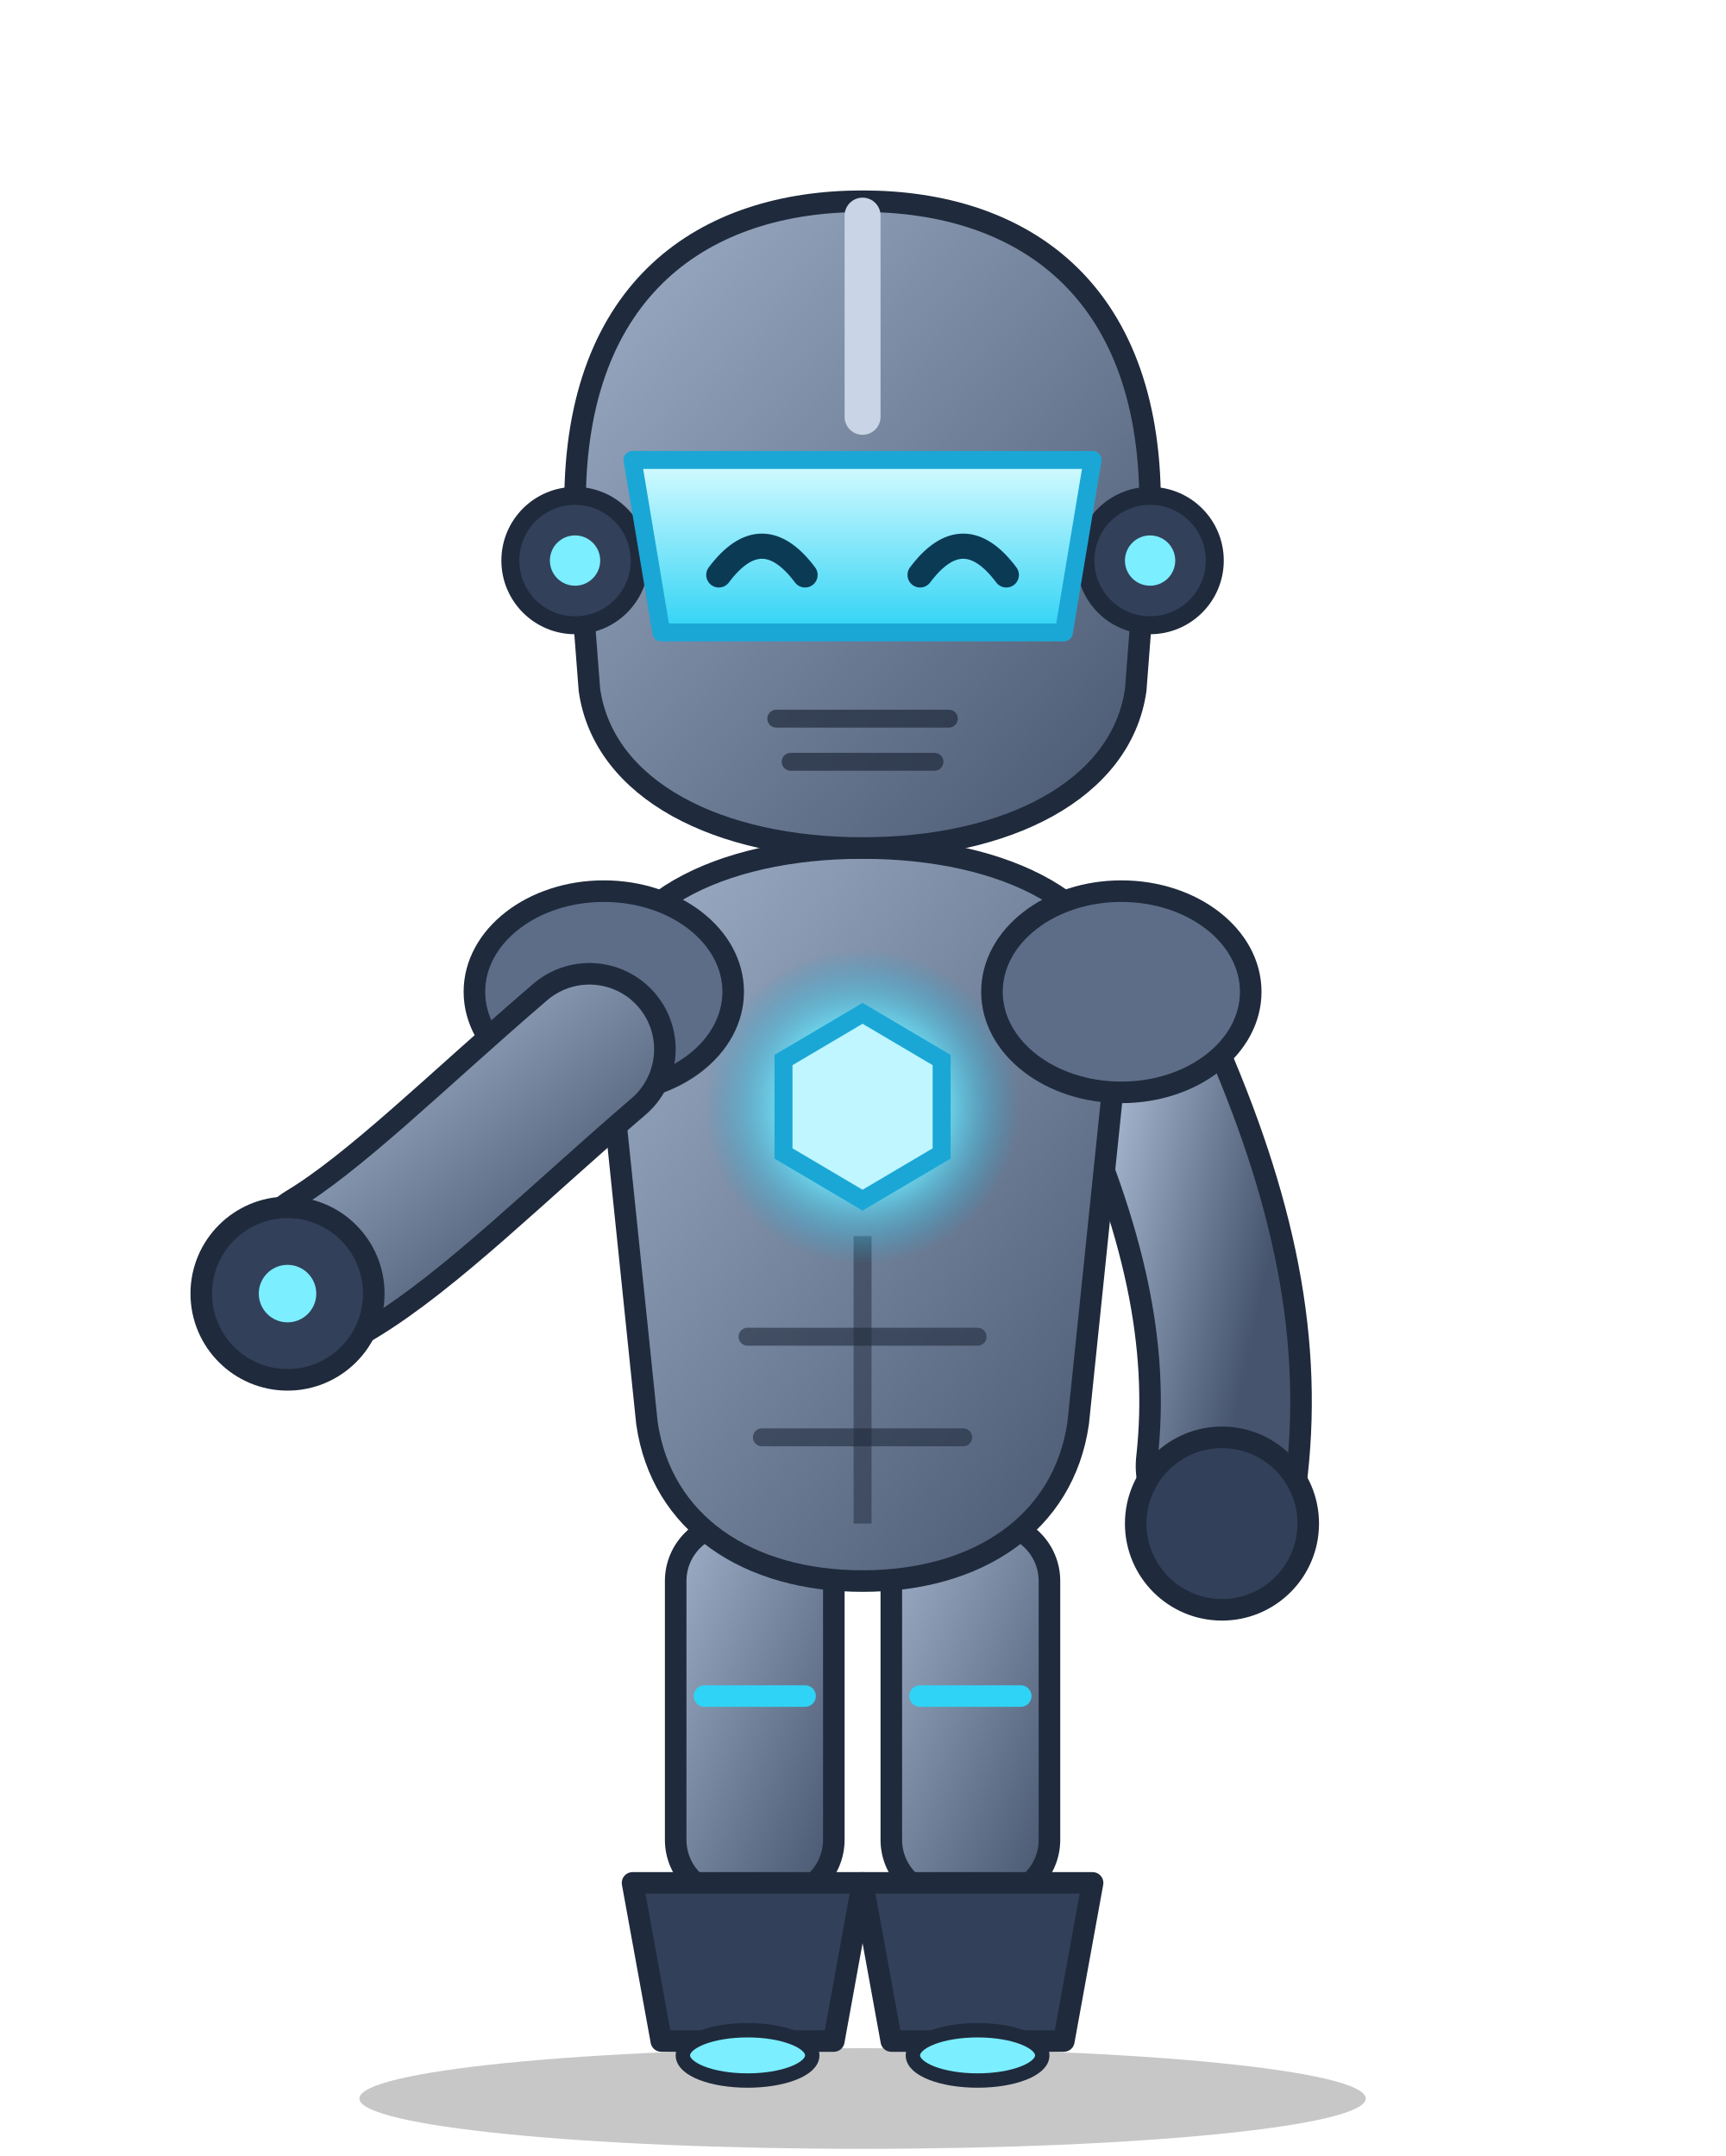
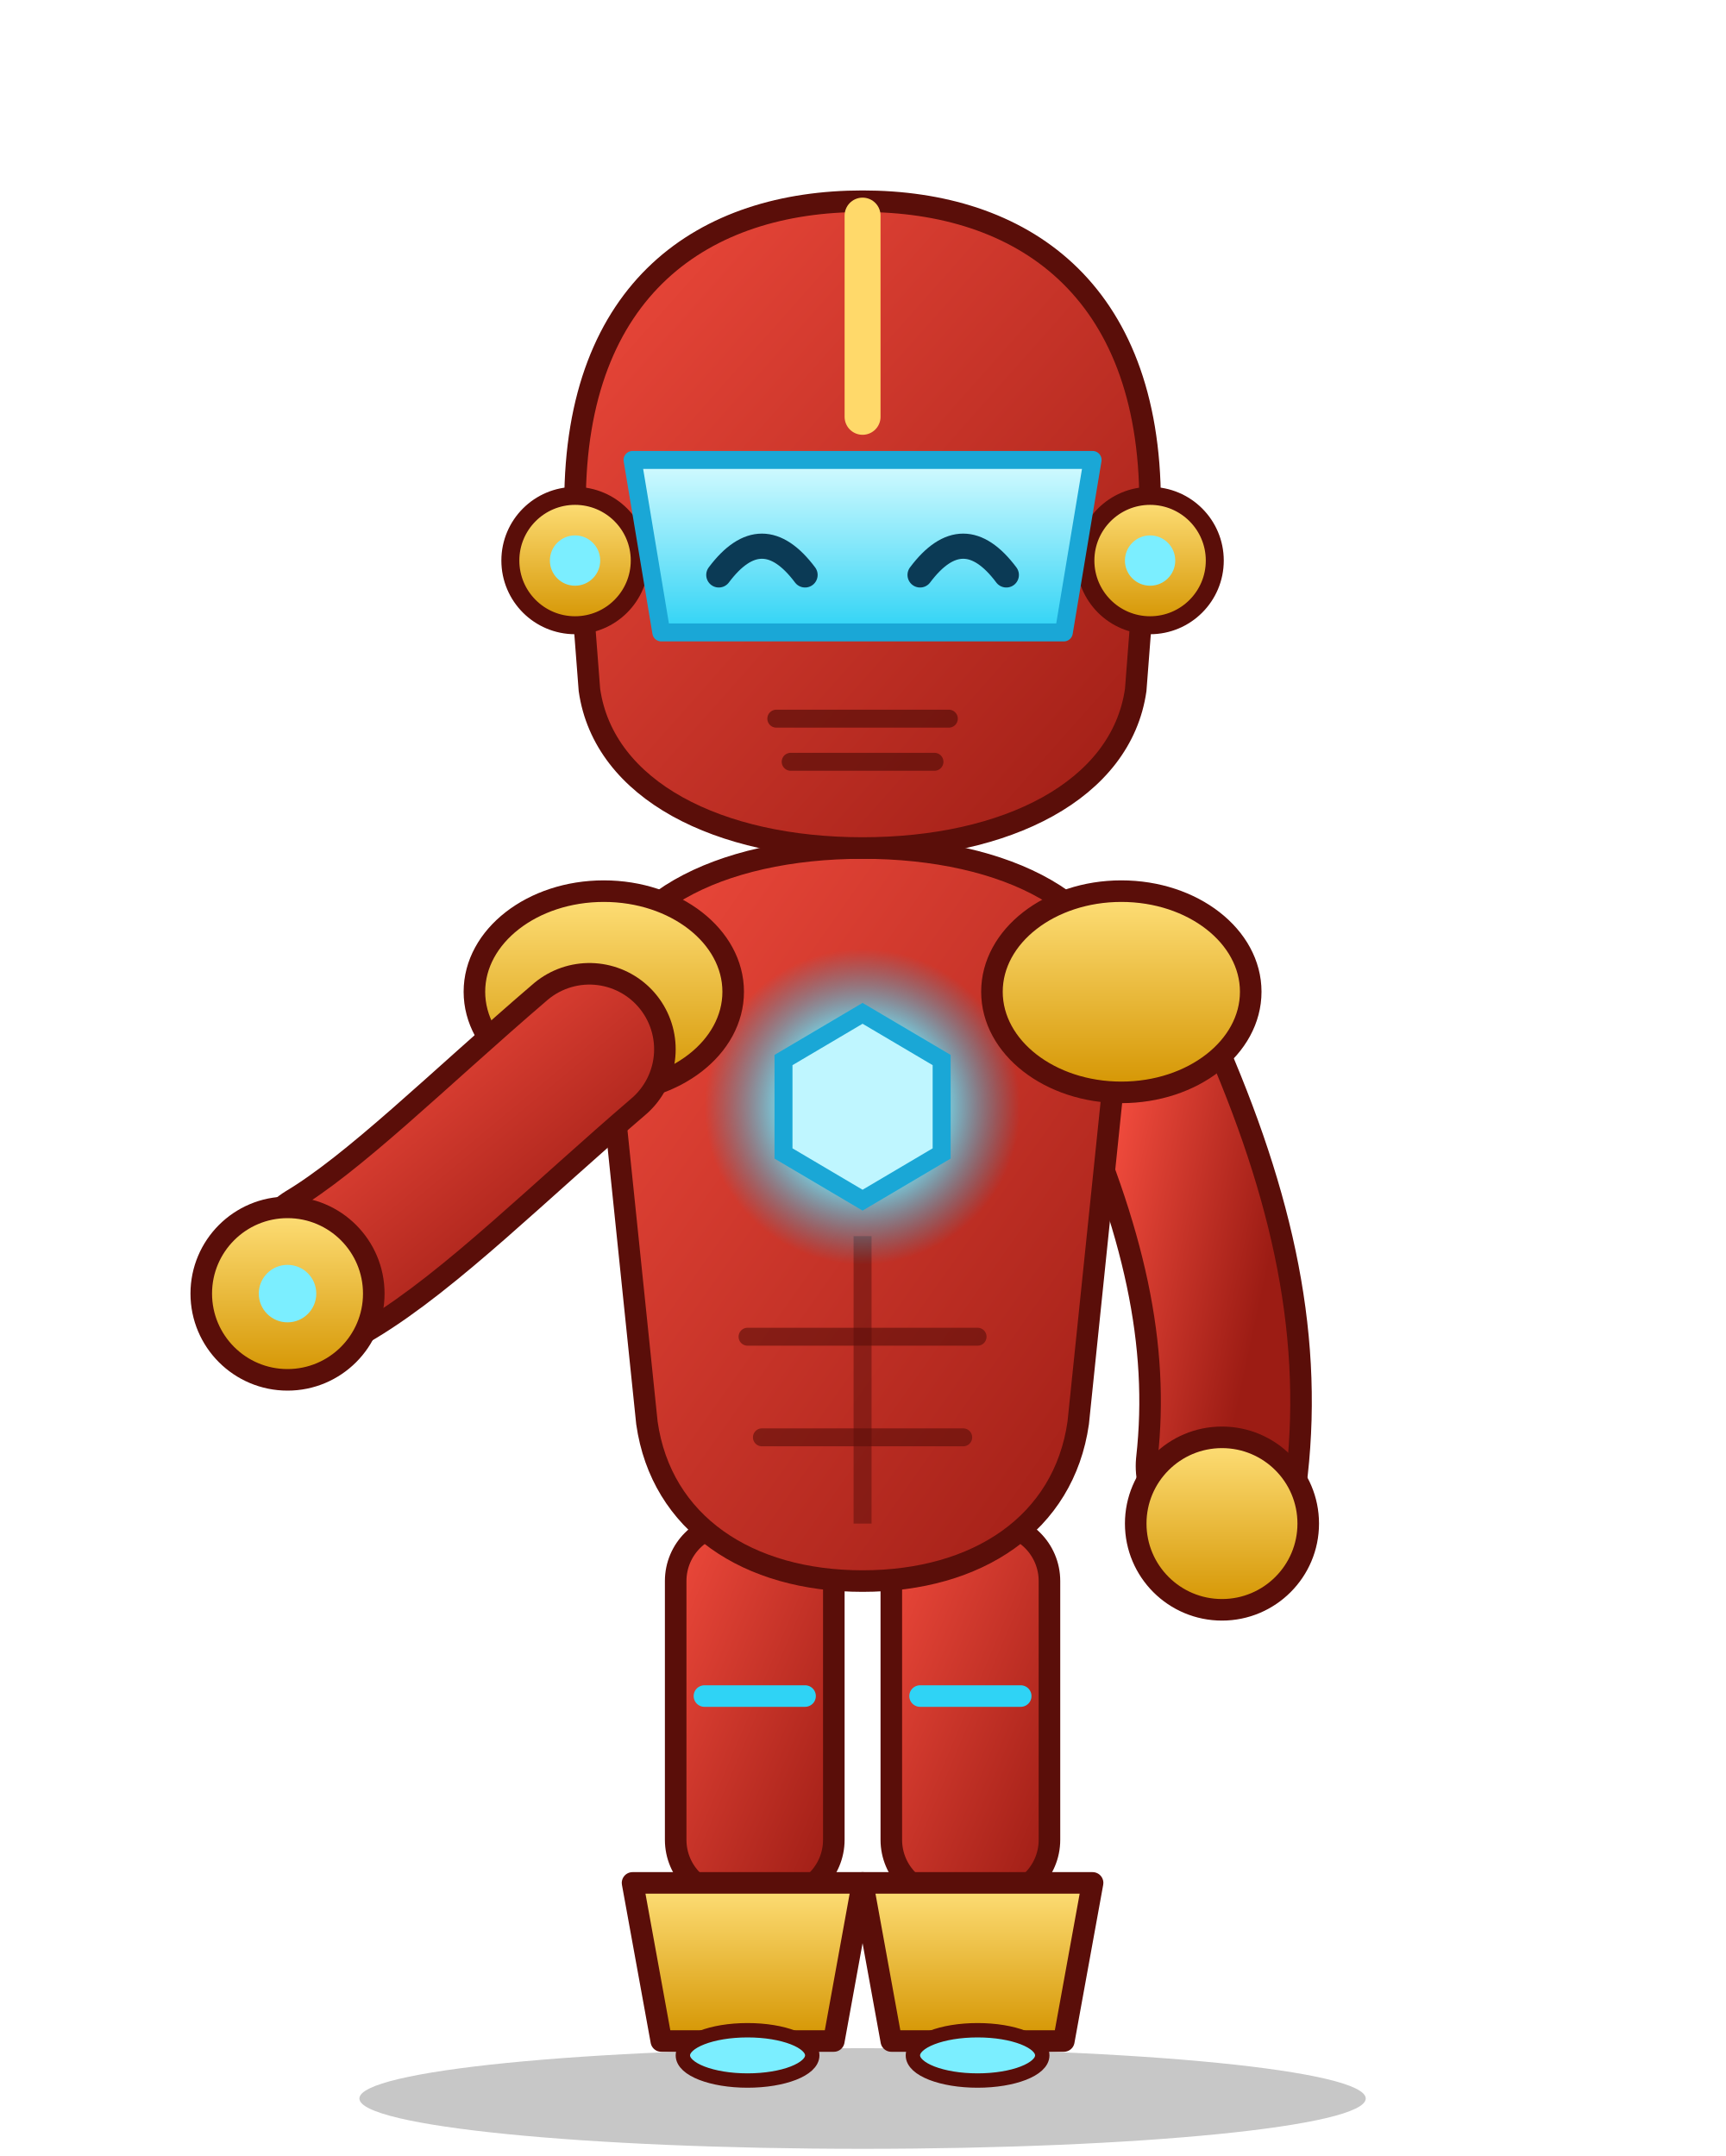
<svg xmlns="http://www.w3.org/2000/svg" viewBox="0 0 240 300" width="240" height="300">
  <defs>
    <linearGradient id="armor" x1="0" y1="0" x2="1" y2="1">
-       <stop offset="0" stop-color="#9fb0c8" />
-       <stop offset="1" stop-color="#46546d" />
+       <stop offset="0" stop-color="#ef4a3c" />
+       <stop offset="1" stop-color="#9c1c14" />
    </linearGradient>
    <linearGradient id="visor" x1="0" y1="0" x2="0" y2="1">
      <stop offset="0" stop-color="#d6fbff" />
      <stop offset="1" stop-color="#2fd3f5" />
+     </linearGradient>
+     <linearGradient id="gold" x1="0" y1="0" x2="0" y2="1">
+       <stop offset="0" stop-color="#ffe07a" />
+       <stop offset="1" stop-color="#d49400" />
    </linearGradient>
    <radialGradient id="core" cx="50%" cy="50%" r="50%">
      <stop offset="0" stop-color="#ffffff" />
      <stop offset="0.45" stop-color="#7beeff" />
      <stop offset="1" stop-color="#1aa7d6" stop-opacity="0" />
    </radialGradient>
  </defs>
  <ellipse cx="120" cy="292" rx="70" ry="7" fill="#000" opacity="0.22" />
-   <rect x="94" y="212" width="22" height="52" rx="8" fill="url(#armor)" stroke="#1f2a3c" stroke-width="3" />
-   <rect x="124" y="212" width="22" height="52" rx="8" fill="url(#armor)" stroke="#1f2a3c" stroke-width="3" />
+   <rect x="94" y="212" width="22" height="52" rx="8" fill="url(#armor)" stroke="#5a0e09" stroke-width="3" />
+   <rect x="124" y="212" width="22" height="52" rx="8" fill="url(#armor)" stroke="#5a0e09" stroke-width="3" />
  <path d="M98 236 L112 236 M128 236 L142 236" stroke="#2fd3f5" stroke-width="3" stroke-linecap="round" />
-   <path d="M88 262 L120 262 L116 284 L92 284 Z" fill="#33405a" stroke="#1f2a3c" stroke-width="3" stroke-linejoin="round" />
-   <path d="M120 262 L152 262 L148 284 L124 284 Z" fill="#33405a" stroke="#1f2a3c" stroke-width="3" stroke-linejoin="round" />
-   <ellipse cx="104" cy="286" rx="9" ry="3.5" fill="#7beeff" stroke="#1f2a3c" stroke-width="2" />
-   <ellipse cx="136" cy="286" rx="9" ry="3.5" fill="#7beeff" stroke="#1f2a3c" stroke-width="2" />
-   <path d="M158 146 C168 168 172 186 170 204" fill="none" stroke="#1f2a3c" stroke-width="24" stroke-linecap="round" />
+   <path d="M88 262 L120 262 L116 284 L92 284 Z" fill="url(#gold)" stroke="#5a0e09" stroke-width="3" stroke-linejoin="round" />
+   <path d="M120 262 L152 262 L148 284 L124 284 Z" fill="url(#gold)" stroke="#5a0e09" stroke-width="3" stroke-linejoin="round" />
+   <ellipse cx="104" cy="286" rx="9" ry="3.5" fill="#7beeff" stroke="#5a0e09" stroke-width="2" />
+   <ellipse cx="136" cy="286" rx="9" ry="3.5" fill="#7beeff" stroke="#5a0e09" stroke-width="2" />
+   <path d="M158 146 C168 168 172 186 170 204" fill="none" stroke="#5a0e09" stroke-width="24" stroke-linecap="round" />
  <path d="M158 146 C168 168 172 186 170 204" fill="none" stroke="url(#armor)" stroke-width="18" stroke-linecap="round" />
-   <circle cx="170" cy="212" r="12" fill="#33405a" stroke="#1f2a3c" stroke-width="3" />
-   <path d="M84 140 C84 126 100 118 120 118 C140 118 156 126 156 140 L150 198 C148 212 136 220 120 220 C104 220 92 212 90 198 Z" fill="url(#armor)" stroke="#1f2a3c" stroke-width="3" />
-   <path d="M104 186 L136 186 M106 200 L134 200" stroke="#1f2a3c" stroke-width="2.5" stroke-linecap="round" opacity="0.6" />
-   <path d="M120 172 L120 212" stroke="#1f2a3c" stroke-width="2.5" opacity="0.5" />
+   <circle cx="170" cy="212" r="12" fill="url(#gold)" stroke="#5a0e09" stroke-width="3" />
+   <path d="M84 140 C84 126 100 118 120 118 C140 118 156 126 156 140 L150 198 C148 212 136 220 120 220 C104 220 92 212 90 198 Z" fill="url(#armor)" stroke="#5a0e09" stroke-width="3" />
+   <path d="M104 186 L136 186 M106 200 L134 200" stroke="#5a0e09" stroke-width="2.5" stroke-linecap="round" opacity="0.6" />
+   <path d="M120 172 L120 212" stroke="#5a0e09" stroke-width="2.5" opacity="0.5" />
  <circle cx="120" cy="154" r="22" fill="url(#core)" />
  <polygon points="120,141 131,147.5 131,160.5 120,167 109,160.5 109,147.5" fill="#bff6ff" stroke="#1aa7d6" stroke-width="2.5" />
-   <ellipse cx="84" cy="138" rx="18" ry="14" fill="#5d6d88" stroke="#1f2a3c" stroke-width="3" />
-   <ellipse cx="156" cy="138" rx="18" ry="14" fill="#5d6d88" stroke="#1f2a3c" stroke-width="3" />
-   <path d="M82 146 C68 158 56 170 46 176" fill="none" stroke="#1f2a3c" stroke-width="24" stroke-linecap="round" />
+   <ellipse cx="84" cy="138" rx="18" ry="14" fill="url(#gold)" stroke="#5a0e09" stroke-width="3" />
+   <ellipse cx="156" cy="138" rx="18" ry="14" fill="url(#gold)" stroke="#5a0e09" stroke-width="3" />
+   <path d="M82 146 C68 158 56 170 46 176" fill="none" stroke="#5a0e09" stroke-width="24" stroke-linecap="round" />
  <path d="M82 146 C68 158 56 170 46 176" fill="none" stroke="url(#armor)" stroke-width="18" stroke-linecap="round" />
-   <circle cx="40" cy="180" r="12" fill="#33405a" stroke="#1f2a3c" stroke-width="3" />
+   <circle cx="40" cy="180" r="12" fill="url(#gold)" stroke="#5a0e09" stroke-width="3" />
  <circle cx="40" cy="180" r="4" fill="#7beeff" />
-   <path d="M80 70 C80 40 98 28 120 28 C142 28 160 40 160 70 L158 96 C156 110 140 118 120 118 C100 118 84 110 82 96 Z" fill="url(#armor)" stroke="#1f2a3c" stroke-width="3" />
-   <path d="M120 30 L120 58" stroke="#c9d5e6" stroke-width="5" stroke-linecap="round" />
-   <circle cx="80" cy="78" r="9" fill="#33405a" stroke="#1f2a3c" stroke-width="2.5" />
-   <circle cx="160" cy="78" r="9" fill="#33405a" stroke="#1f2a3c" stroke-width="2.5" />
+   <path d="M80 70 C80 40 98 28 120 28 C142 28 160 40 160 70 L158 96 C156 110 140 118 120 118 C100 118 84 110 82 96 Z" fill="url(#armor)" stroke="#5a0e09" stroke-width="3" />
+   <path d="M120 30 L120 58" stroke="#ffd96a" stroke-width="5" stroke-linecap="round" />
+   <circle cx="80" cy="78" r="9" fill="url(#gold)" stroke="#5a0e09" stroke-width="2.5" />
+   <circle cx="160" cy="78" r="9" fill="url(#gold)" stroke="#5a0e09" stroke-width="2.5" />
  <circle cx="80" cy="78" r="3.5" fill="#7beeff" />
  <circle cx="160" cy="78" r="3.5" fill="#7beeff" />
  <path d="M88 64 L152 64 L148 88 L92 88 Z" fill="url(#visor)" stroke="#1aa7d6" stroke-width="2.5" stroke-linejoin="round" />
  <path d="M100 80 Q106 72 112 80 M128 80 Q134 72 140 80" fill="none" stroke="#0b3a55" stroke-width="3.5" stroke-linecap="round" />
-   <path d="M108 100 L132 100 M110 106 L130 106" stroke="#1f2a3c" stroke-width="2.5" stroke-linecap="round" opacity="0.7" />
+   <path d="M108 100 L132 100 M110 106 L130 106" stroke="#5a0e09" stroke-width="2.5" stroke-linecap="round" opacity="0.7" />
</svg>
